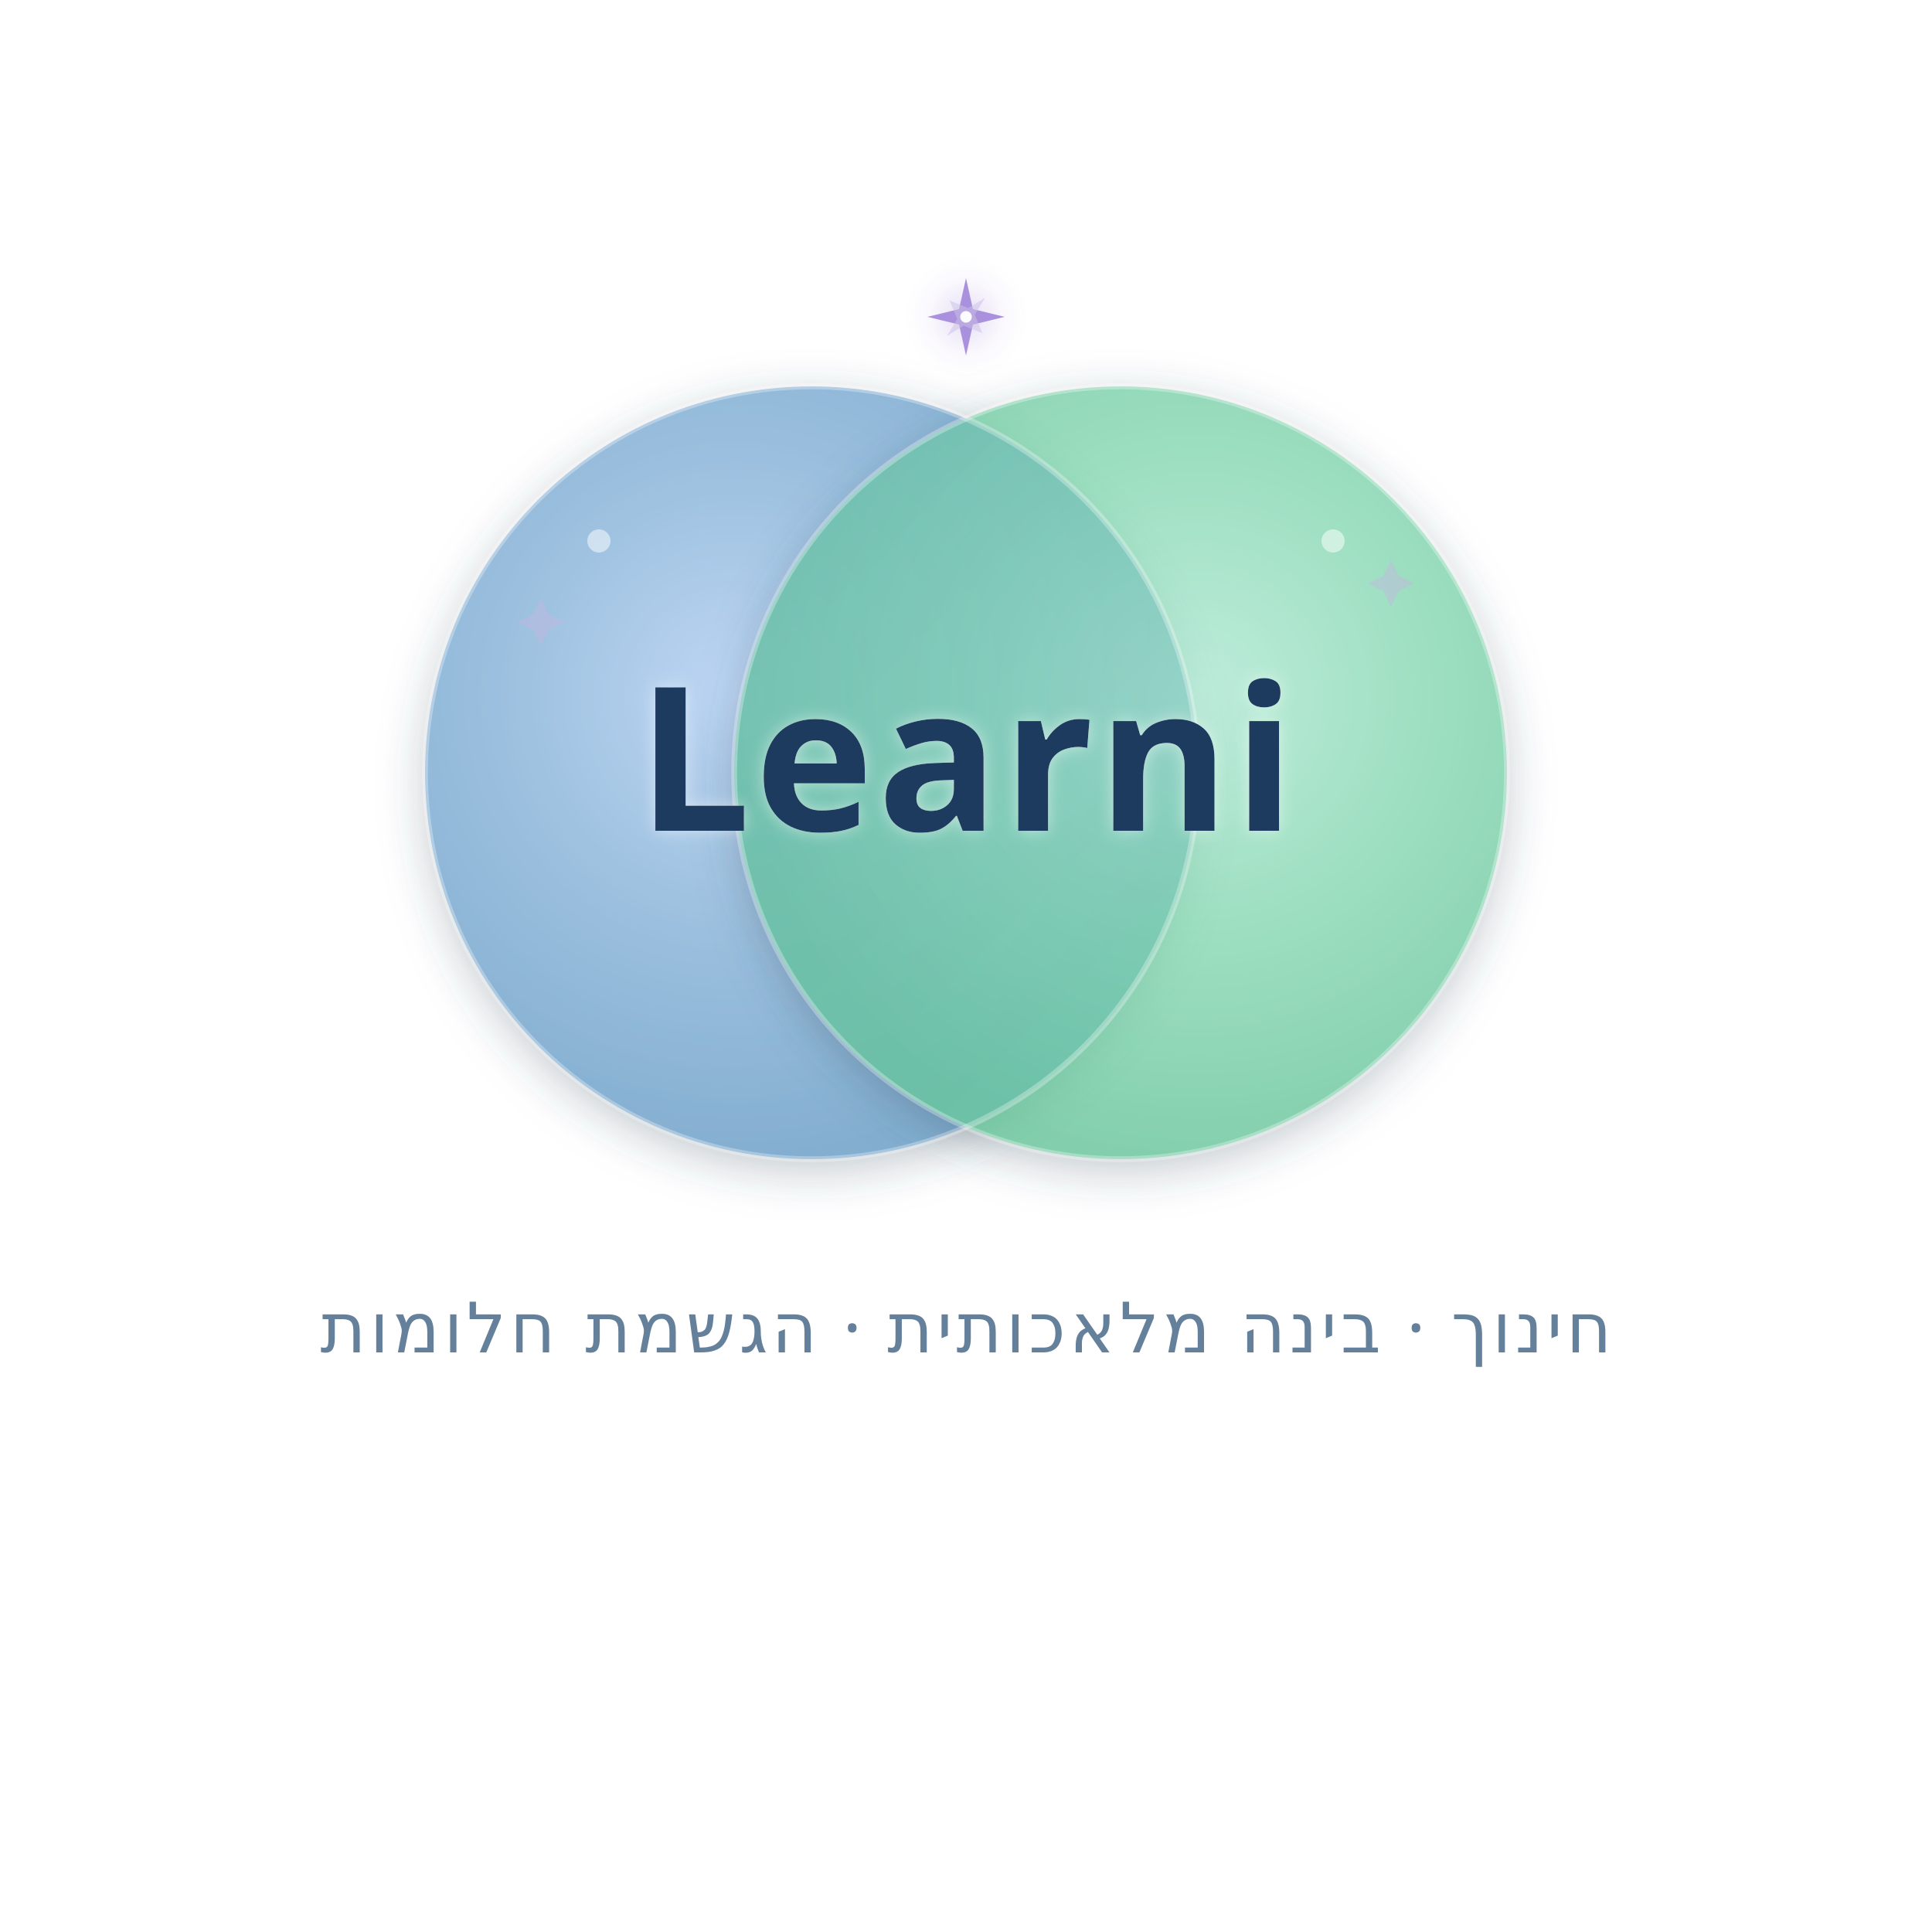
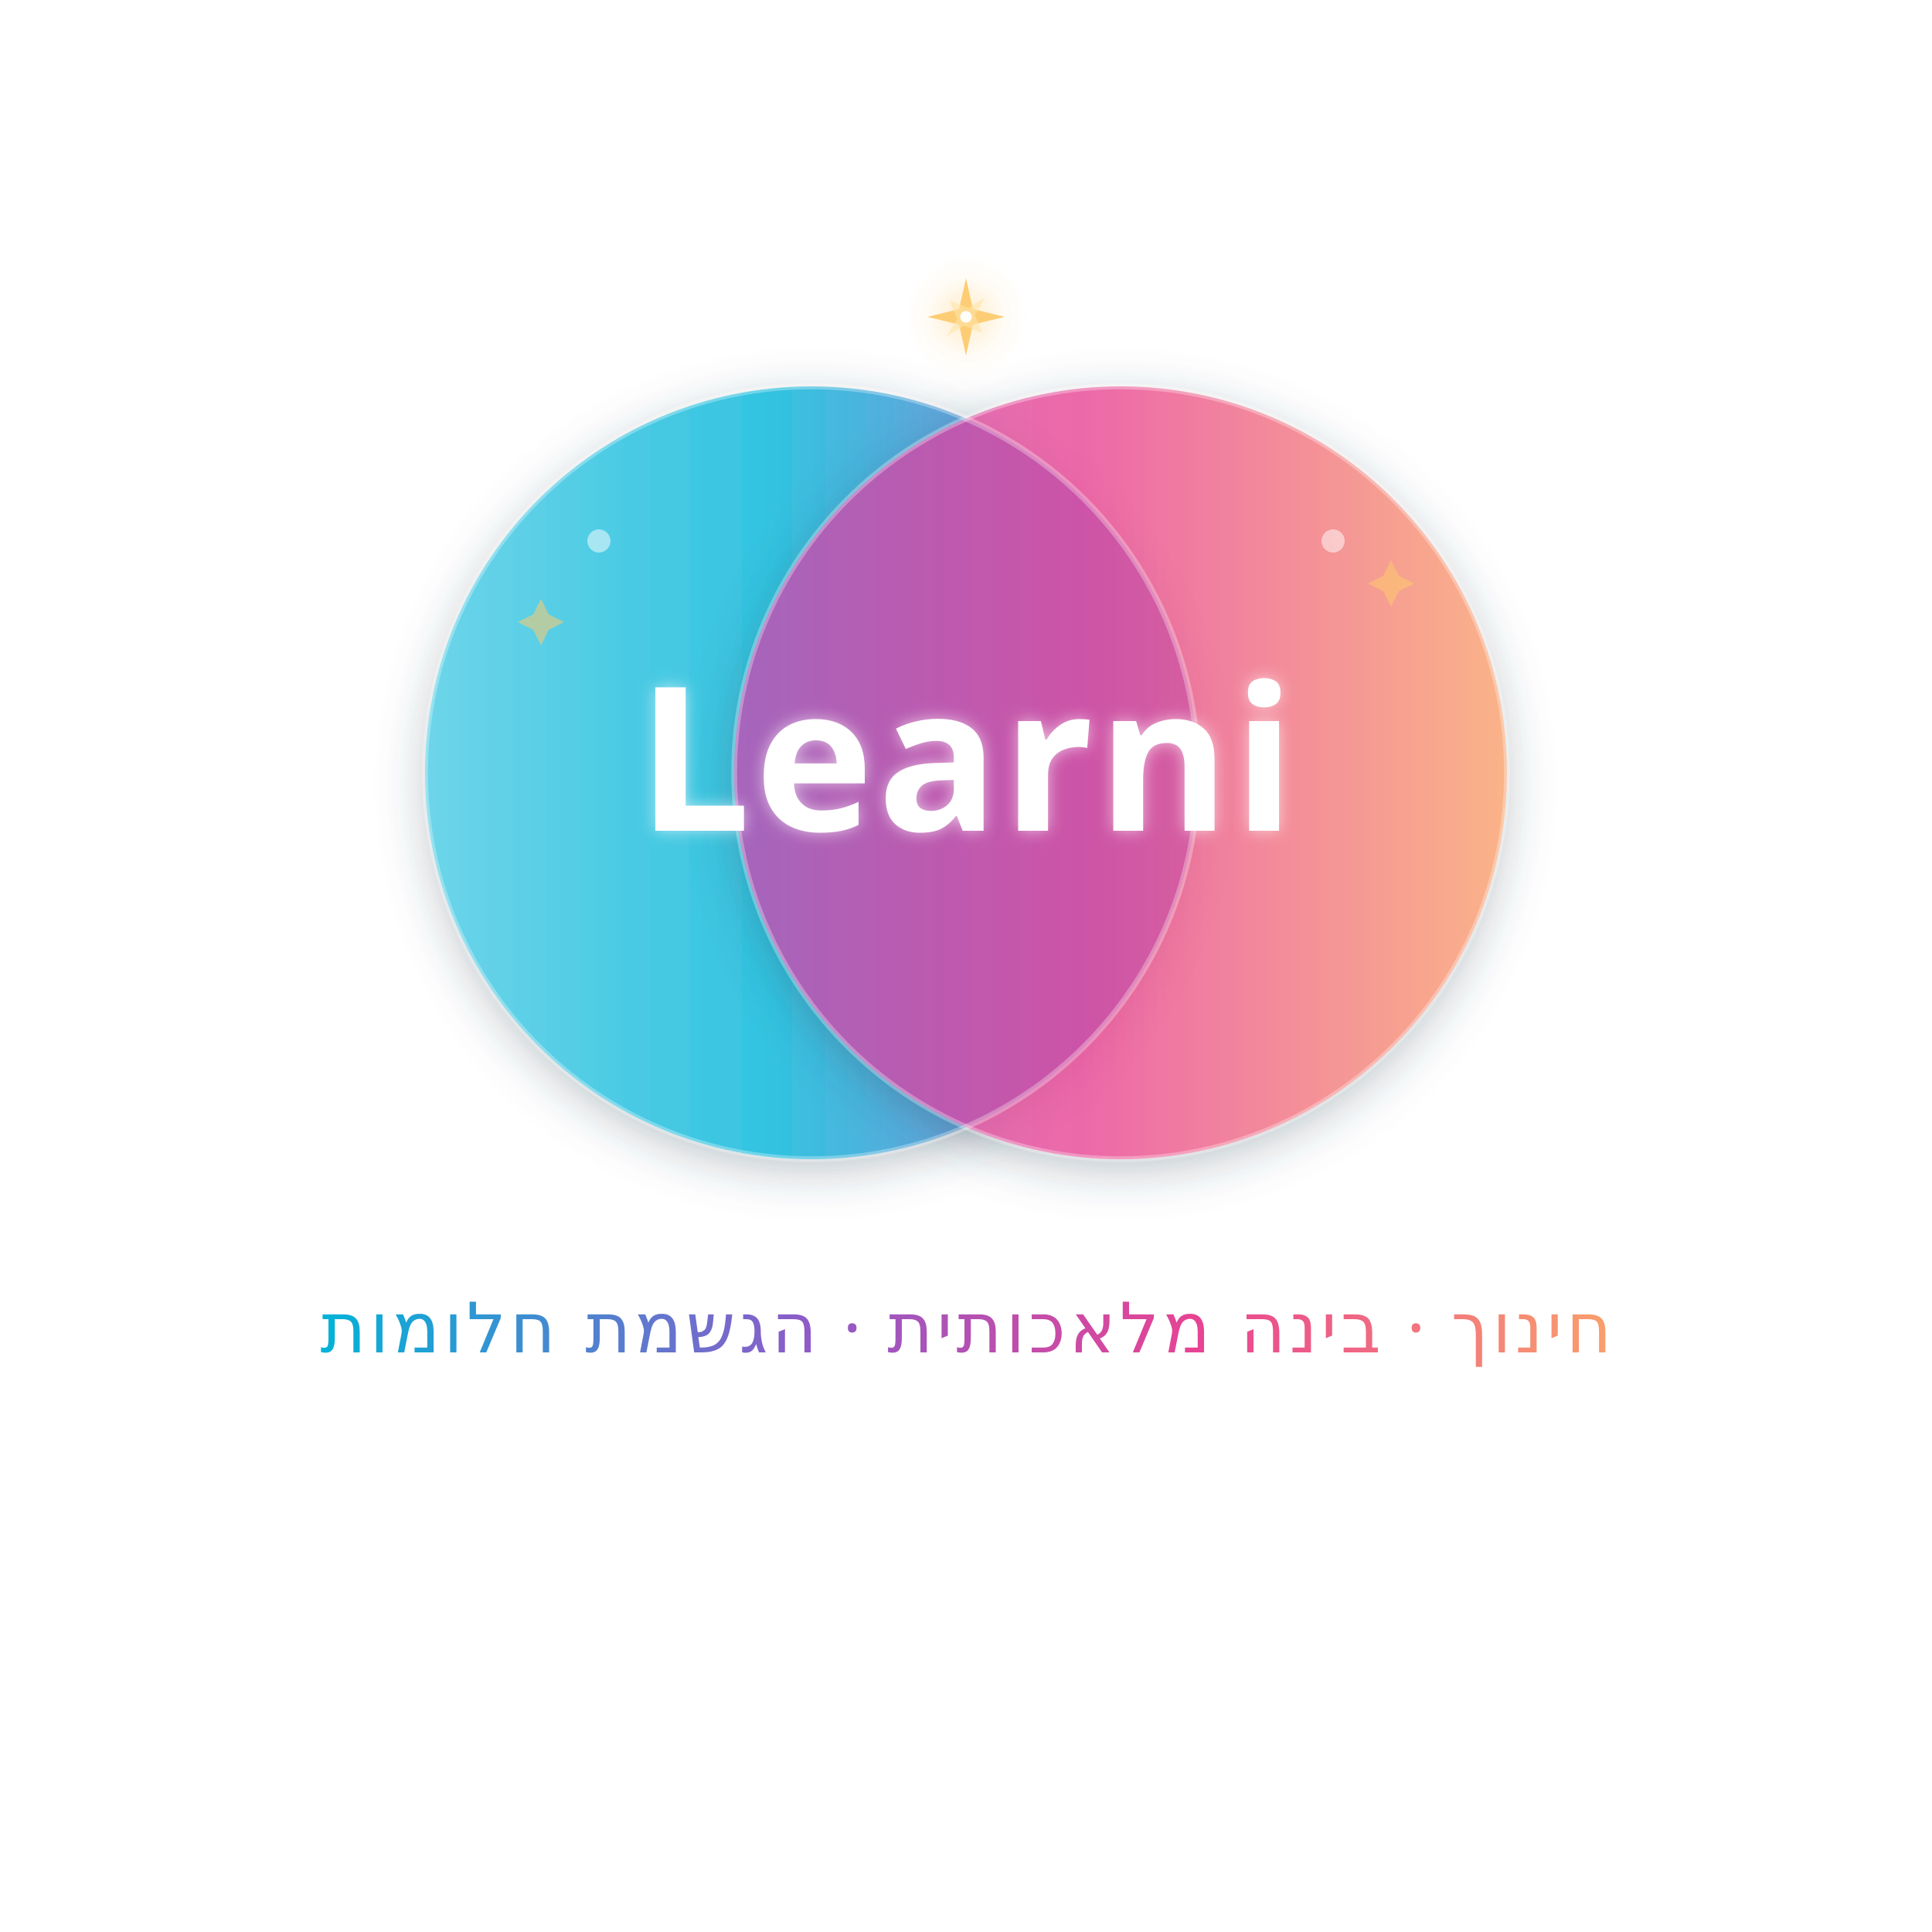
<svg xmlns="http://www.w3.org/2000/svg" viewBox="0 0 500 500" width="500" height="500">
  <defs>
-     <radialGradient id="leftCircle" cx="40%" cy="40%" r="60%">
-       <stop offset="0%" stop-color="#a8c8f0" />
-       <stop offset="50%" stop-color="#7babd4" />
-       <stop offset="100%" stop-color="#5a93c0" />
-     </radialGradient>
-     <radialGradient id="rightCircle" cx="60%" cy="40%" r="60%">
-       <stop offset="0%" stop-color="#a8e6cf" />
-       <stop offset="50%" stop-color="#7dd4ac" />
-       <stop offset="100%" stop-color="#5abf92" />
-     </radialGradient>
-     <linearGradient id="overlapGrad" x1="0%" y1="0%" x2="100%" y2="100%">
-       <stop offset="0%" stop-color="#7babd4" stop-opacity="0.6" />
-       <stop offset="100%" stop-color="#7dd4ac" stop-opacity="0.6" />
+     <linearGradient id="leftCircle" x1="0%" y1="0%" x2="100%" y2="0%">
+       <stop offset="0%" stop-color="#48cae4" />
+       <stop offset="45%" stop-color="#00b4d8" />
+       <stop offset="100%" stop-color="#8e5bc8" />
+     </linearGradient>
+     <linearGradient id="rightCircle" x1="0%" y1="0%" x2="100%" y2="0%">
+       <stop offset="0%" stop-color="#c454b0" />
+       <stop offset="45%" stop-color="#e84393" />
+       <stop offset="100%" stop-color="#f9a06b" />
+     </linearGradient>
+     <linearGradient id="overlapGrad" x1="0%" y1="0%" x2="100%" y2="0%">
+       <stop offset="0%" stop-color="#8e5bc8" stop-opacity="0.65" />
+       <stop offset="100%" stop-color="#c454b0" stop-opacity="0.65" />
+     </linearGradient>
+     <linearGradient id="wordGrad" x1="0%" y1="0%" x2="100%" y2="0%">
+       <stop offset="0%" stop-color="#00b4d8" />
+       <stop offset="38%" stop-color="#8e5bc8" />
+       <stop offset="68%" stop-color="#e84393" />
+       <stop offset="100%" stop-color="#f9a06b" />
    </linearGradient>
    <filter id="softShadow" x="-20%" y="-20%" width="140%" height="140%">
      <feDropShadow dx="0" dy="3" stdDeviation="6" flood-color="#2c3e5060" />
    </filter>
    <filter id="textGlow">
      <feGaussianBlur in="SourceAlpha" stdDeviation="2" result="blur" />
-       <feFlood flood-color="#ffffff" flood-opacity="0.5" result="color" />
+       <feFlood flood-color="#ffffff" flood-opacity="0.6" result="color" />
      <feComposite in="color" in2="blur" operator="in" result="glow" />
      <feMerge>
        <feMergeNode in="glow" />
        <feMergeNode in="SourceGraphic" />
      </feMerge>
    </filter>
    <radialGradient id="starGlow" cx="50%" cy="50%" r="50%">
-       <stop offset="0%" stop-color="#9b7ed8" stop-opacity="0.3" />
-       <stop offset="60%" stop-color="#9b7ed8" stop-opacity="0.06" />
-       <stop offset="100%" stop-color="#9b7ed8" stop-opacity="0" />
+       <stop offset="0%" stop-color="#fdcb6e" stop-opacity="0.4" />
+       <stop offset="60%" stop-color="#fdcb6e" stop-opacity="0.08" />
+       <stop offset="100%" stop-color="#fdcb6e" stop-opacity="0" />
    </radialGradient>
    <clipPath id="clipRight">
      <circle cx="290" cy="200" r="100" />
    </clipPath>
  </defs>
  <rect width="500" height="500" fill="white" />
-   <circle cx="210" cy="200" r="100" fill="url(#leftCircle)" opacity="0.75" filter="url(#softShadow)" />
-   <circle cx="290" cy="200" r="100" fill="url(#rightCircle)" opacity="0.75" filter="url(#softShadow)" />
+   <circle cx="210" cy="200" r="100" fill="url(#leftCircle)" opacity="0.8" filter="url(#softShadow)" />
+   <circle cx="290" cy="200" r="100" fill="url(#rightCircle)" opacity="0.8" filter="url(#softShadow)" />
  <circle cx="210" cy="200" r="100" fill="url(#overlapGrad)" clip-path="url(#clipRight)" opacity="0.5" />
  <circle cx="210" cy="200" r="100" fill="none" stroke="#fff" stroke-width="1.5" opacity="0.3" />
  <circle cx="290" cy="200" r="100" fill="none" stroke="#fff" stroke-width="1.5" opacity="0.3" />
  <circle cx="155" cy="140" r="3" fill="#fff" opacity="0.5" />
  <circle cx="345" cy="140" r="3" fill="#fff" opacity="0.5" />
-   <g opacity="0.85">
+   <g opacity="0.95">
    <circle cx="250" cy="82" r="16" fill="url(#starGlow)" />
-     <path d="M250 72 L251.8 80 L260 82 L251.8 84 L250 92 L248.2 84 L240 82 L248.2 80 Z" fill="#9b7ed8" />
-     <path d="M250 75 L251.2 80 L256 82 L251.2 84 L250 89 L248.8 84 L244 82 L248.8 80 Z" fill="#c4b5e0" opacity="0.5" transform="rotate(45,250,82)" />
+     <path d="M250 72 L251.8 80 L260 82 L251.8 84 L250 92 L248.2 84 L240 82 L248.2 80 Z" fill="#fdcb6e" />
+     <path d="M250 75 L251.2 80 L256 82 L251.2 84 L250 89 L248.8 84 L244 82 L248.8 80 Z" fill="#ffe3a3" opacity="0.6" transform="rotate(45,250,82)" />
    <circle cx="250" cy="82" r="1.5" fill="#fff" opacity="0.95" />
  </g>
-   <g opacity="0.45">
-     <path d="M140 155 L142 159 L146 161 L142 163 L140 167 L138 163 L134 161 L138 159 Z" fill="#c4b5e0" />
-     <path d="M360 145 L362 149 L366 151 L362 153 L360 157 L358 153 L354 151 L358 149 Z" fill="#c4b5e0" />
+   <g opacity="0.55">
+     <path d="M140 155 L142 159 L146 161 L142 163 L140 167 L138 163 L134 161 L138 159 Z" fill="#fdcb6e" />
+     <path d="M360 145 L362 149 L366 151 L362 153 L360 157 L358 153 L354 151 L358 149 Z" fill="#fdcb6e" />
  </g>
-   <text x="250" y="215" text-anchor="middle" font-family="'Caveat', 'Segoe UI', cursive" font-size="52" font-weight="700" fill="#1e3a5f" letter-spacing="1" filter="url(#textGlow)">Learni</text>
-   <text x="250" y="350" text-anchor="middle" font-family="'Heebo', 'Segoe UI', sans-serif" font-size="18" font-weight="400" fill="#4a6a8a" letter-spacing="1" opacity="0.85" direction="rtl">חינוך · בינה מלאכותית · הגשמת חלומות</text>
-   <line x1="145" y1="365" x2="355" y2="365" stroke="url(#overlapGrad)" stroke-width="2" stroke-linecap="round" opacity="0.6" />
+   <text x="250" y="215" text-anchor="middle" font-family="'Caveat', 'Segoe UI', cursive" font-size="52" font-weight="700" fill="#ffffff" letter-spacing="1" filter="url(#textGlow)">Learni</text>
+   <text x="250" y="350" text-anchor="middle" font-family="'Heebo', 'Segoe UI', sans-serif" font-size="18" font-weight="500" fill="url(#wordGrad)" letter-spacing="1" direction="rtl">חינוך · בינה מלאכותית · הגשמת חלומות</text>
+   <line x1="145" y1="365" x2="355" y2="365" stroke="url(#wordGrad)" stroke-width="2" stroke-linecap="round" opacity="0.7" />
</svg>
